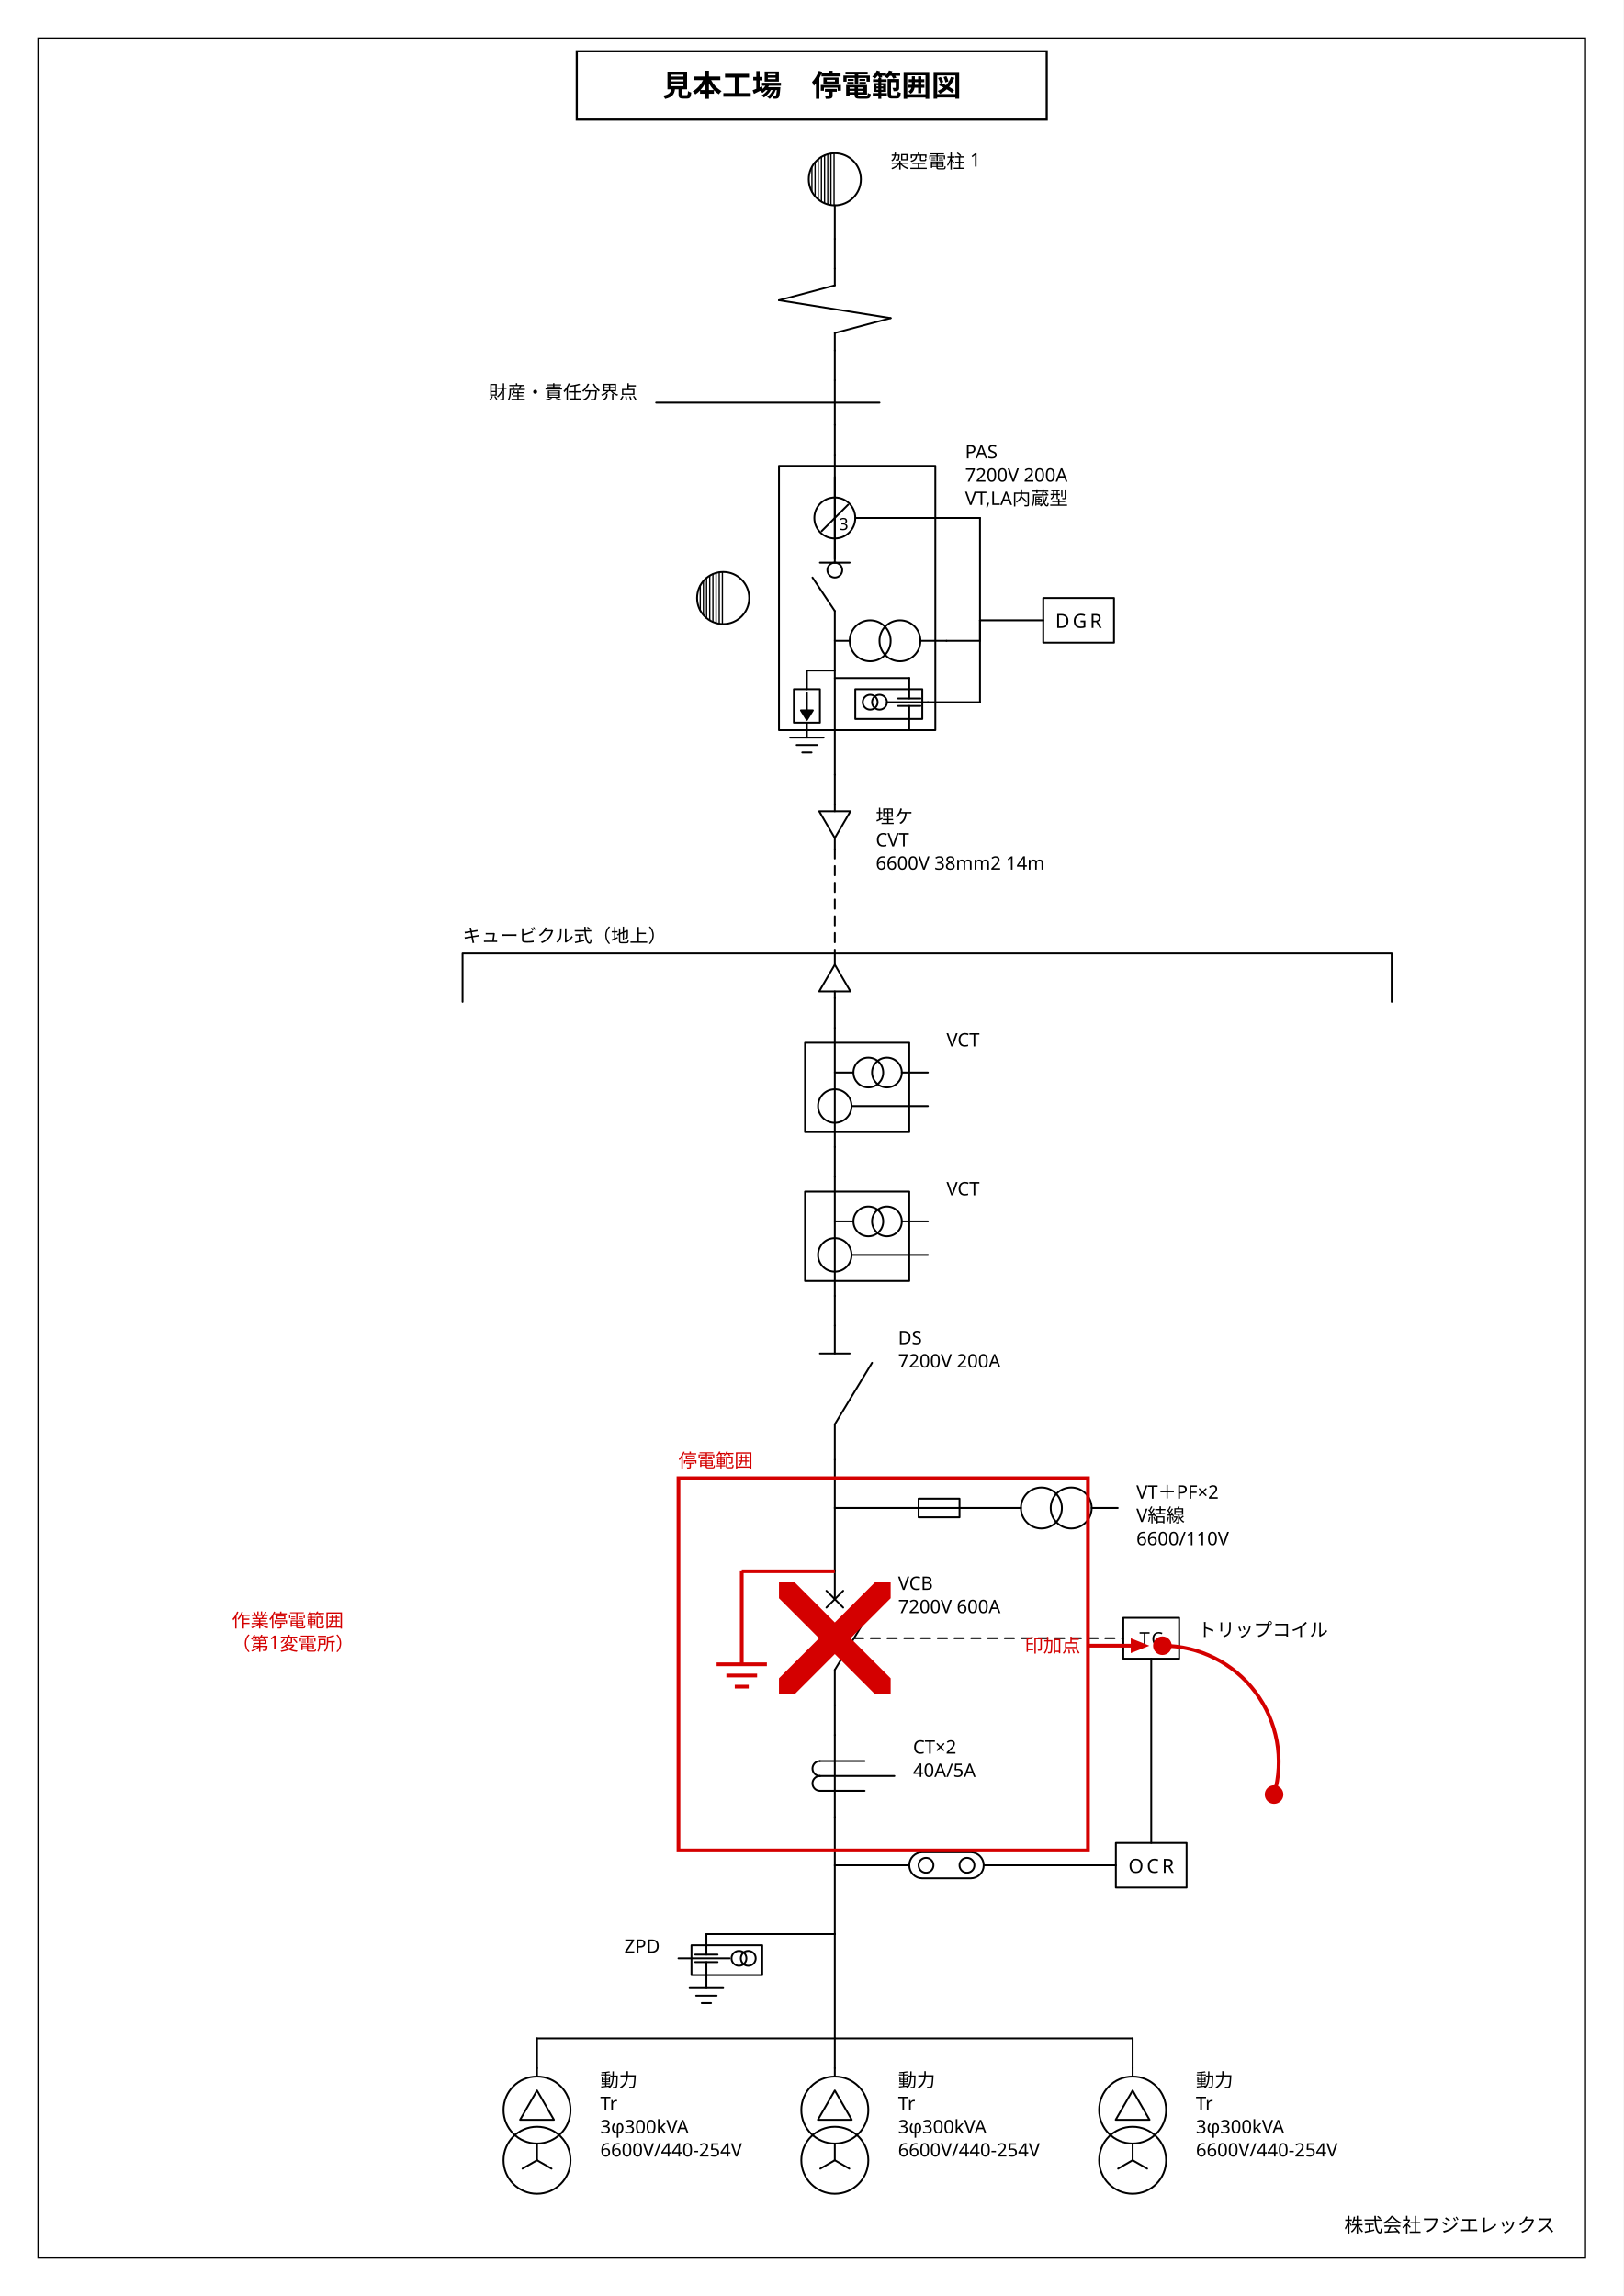
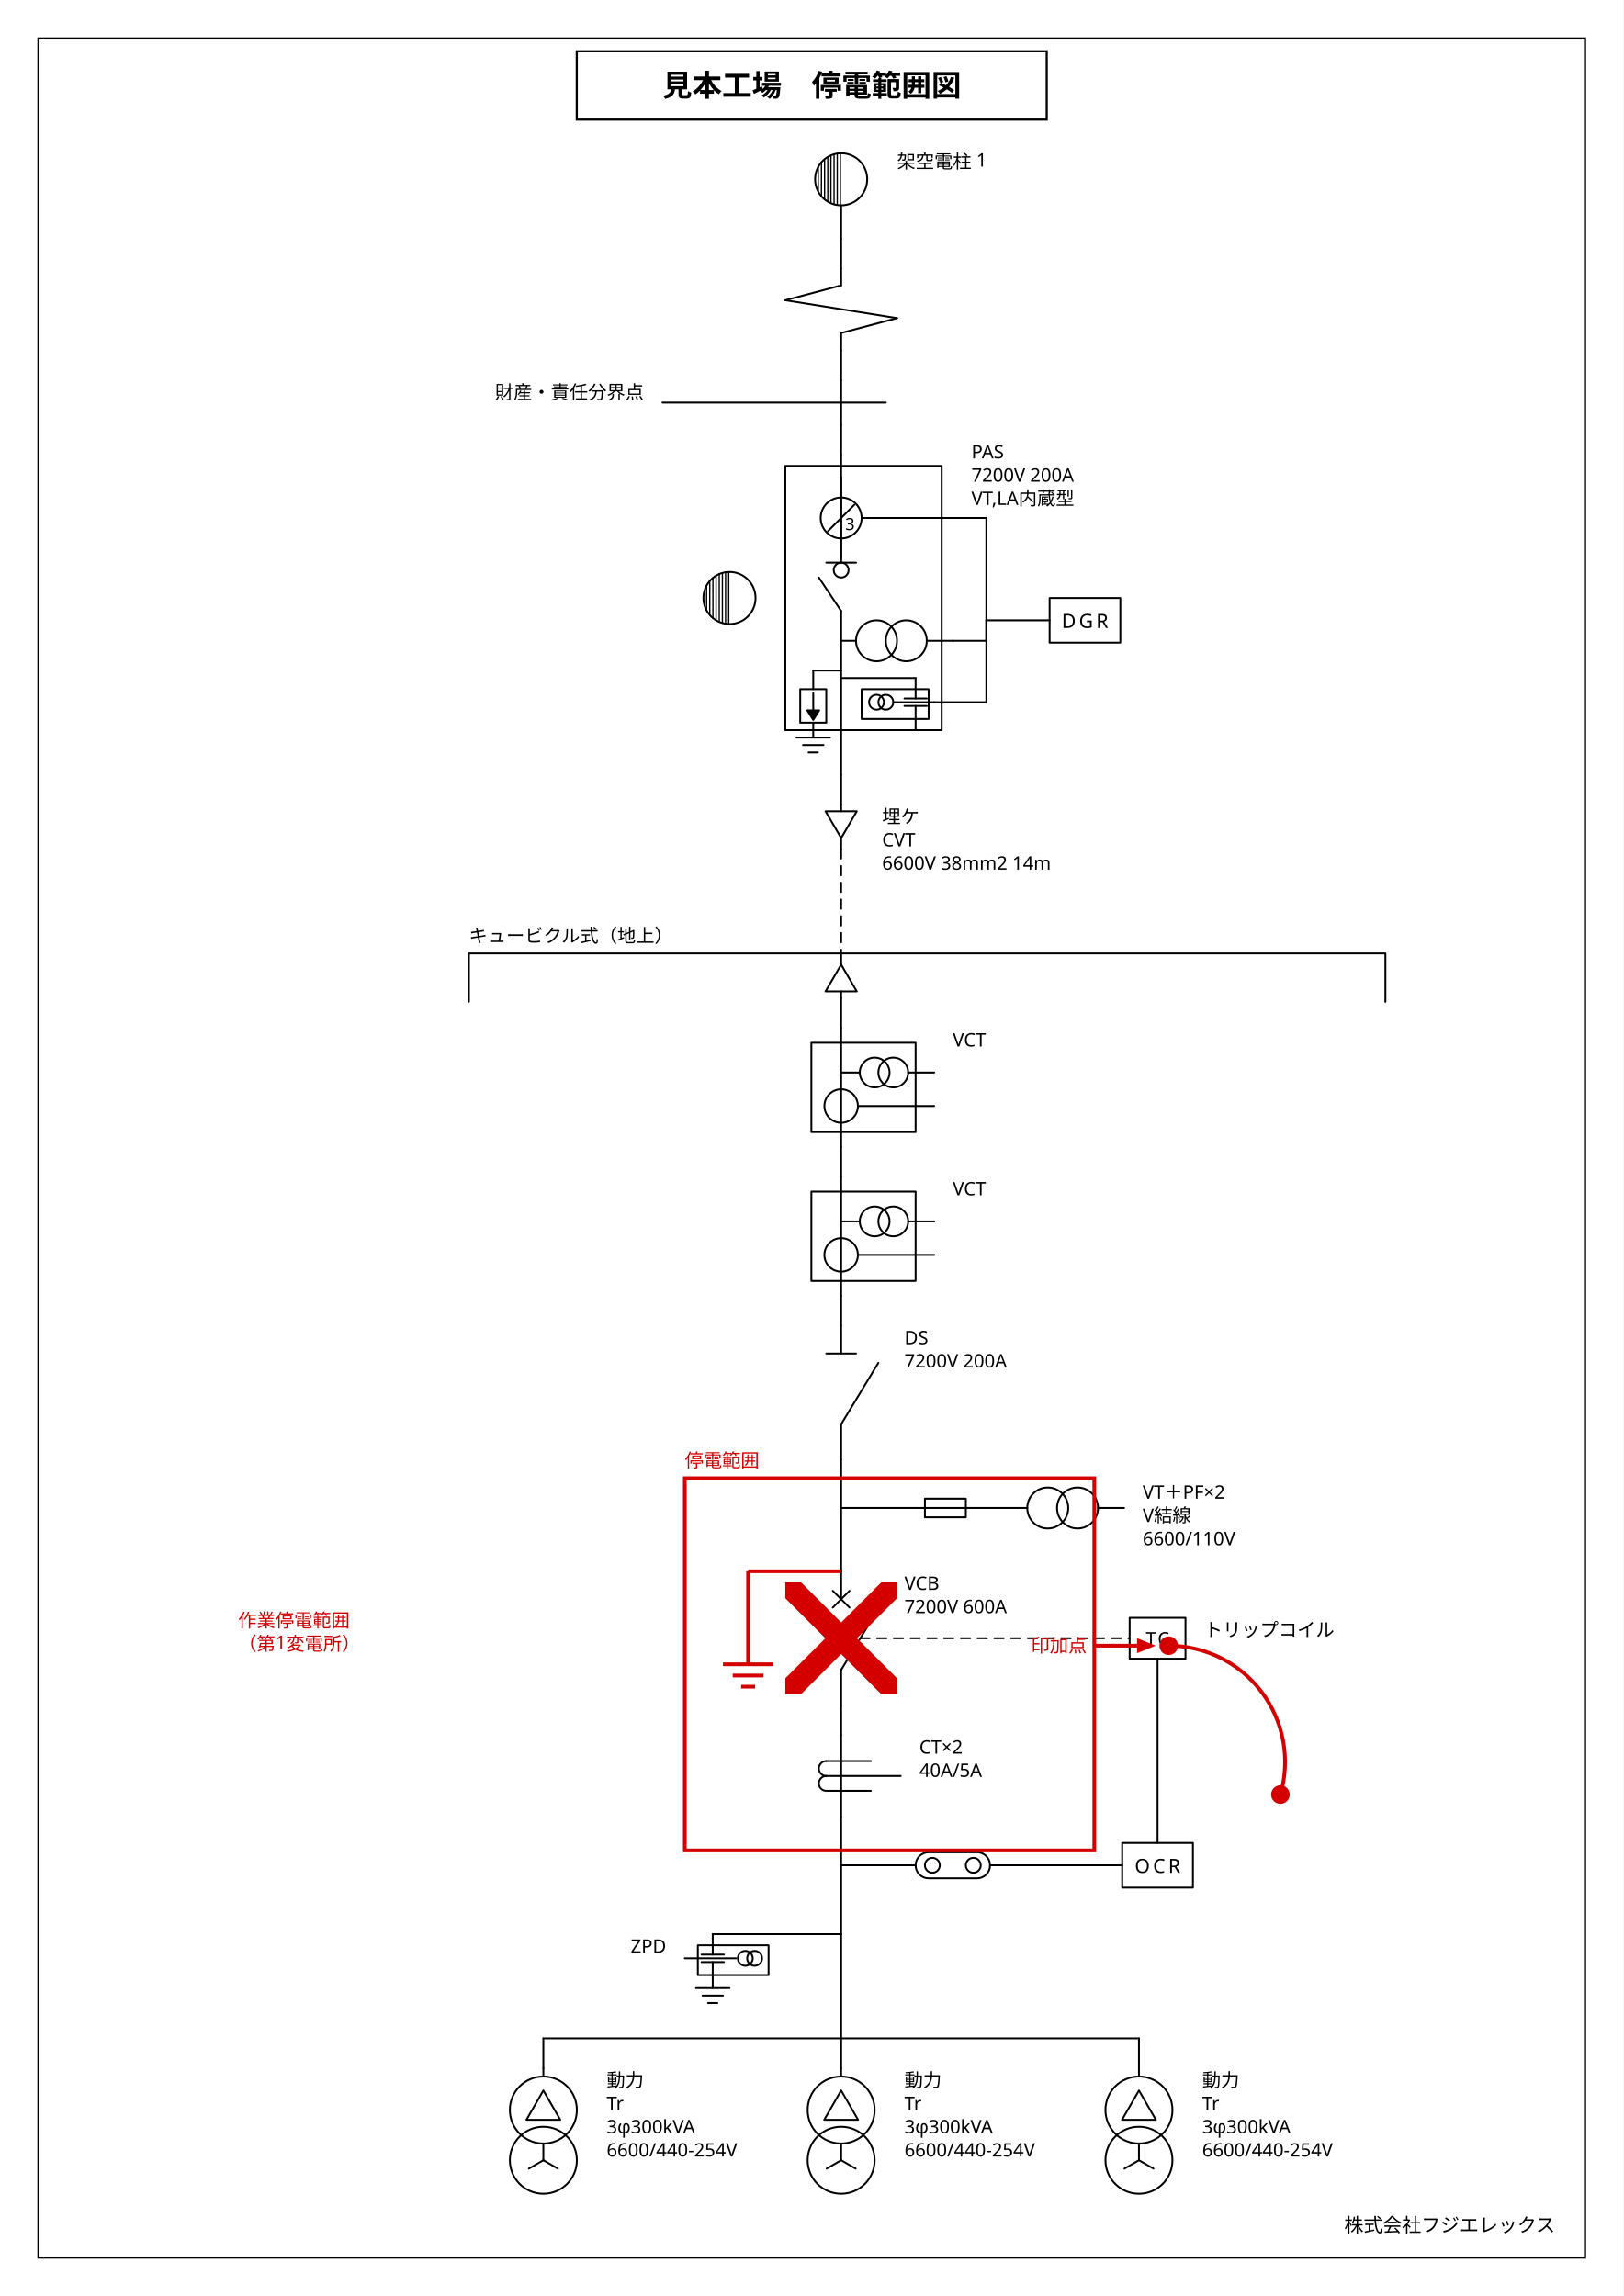
<svg xmlns="http://www.w3.org/2000/svg" viewBox="0 0 760 1075" width="760" height="1075">
  <rect x="0" y="0" width="760" height="1075" fill="#fff" />
  <g stroke="#000" fill="none">
    <rect x="18" y="18" width="724" height="1039" stroke-width="1" />
    <rect x="270" y="24" width="220" height="32" stroke-width="1" />
  </g>
  <text x="380" y="45" font-size="14" font-weight="700" text-anchor="middle" font-family="IPAGothic, 'IPAゴシック', 'Noto Sans JP', 'Hiragino Kaku Gothic ProN', 'Yu Gothic', sans-serif" fill="#000">見本工場　停電範囲図</text>
  <text x="728" y="1045" font-size="9" text-anchor="end" font-family="IPAGothic, 'IPAゴシック', 'Noto Sans JP', 'Hiragino Kaku Gothic ProN', 'Yu Gothic', sans-serif" fill="#000">株式会社フジエレックス</text>
-   <g transform="translate(390.8 70) scale(0.8713)">
+   <g transform="translate(393.77 70) scale(0.8713)">
    <g stroke="#000" fill="none" stroke-linecap="round" stroke-linejoin="round" color="#000">
-       <path d="M -200 432 L 299.2 432 M -200 432 L -200 458 M 299.2 432 L 299.2 458" fill="none" stroke-width="1" />
+       <path d="M -200 432 L 292.4 432 M -200 432 L -200 458 M 292.4 432 L 292.4 458" fill="none" stroke-width="1" />
      <text x="-200" y="426" font-size="10" font-family="IPAGothic, 'IPAゴシック', 'Noto Sans JP', 'Hiragino Kaku Gothic ProN', 'Yu Gothic', sans-serif" fill="currentColor" stroke="none">キュービクル式（地上）</text>
      <line x1="0" y1="48" x2="0" y2="64" stroke-width="1" />
      <line x1="0" y1="108" x2="0" y2="124" stroke-width="1" />
      <line x1="0" y1="148" x2="0" y2="164" stroke-width="1" />
      <line x1="0" y1="280" x2="-15" y2="280" stroke-width="1" />
      <line x1="0" y1="284" x2="40" y2="284" stroke-width="1" />
      <line x1="32" y1="198" x2="78" y2="198" stroke-width="1" />
      <line x1="78" y1="198" x2="78" y2="253" stroke-width="1" />
      <line x1="60" y1="264" x2="78" y2="264" stroke-width="1" />
      <line x1="78" y1="264" x2="78" y2="253" stroke-width="1" />
      <line x1="50" y1="297" x2="78" y2="297" stroke-width="1" />
      <line x1="78" y1="297" x2="78" y2="253" stroke-width="1" />
      <line x1="78" y1="253" x2="112" y2="253" stroke-width="1" />
      <line x1="0" y1="336" x2="0" y2="352" stroke-width="1" />
      <line x1="0" y1="376" x2="0" y2="432" stroke-width="1" stroke-dasharray="5 4" />
      <line x1="0" y1="456" x2="0" y2="472" stroke-width="1" />
      <line x1="0" y1="536" x2="0" y2="552" stroke-width="1" />
      <line x1="0" y1="616" x2="0" y2="632" stroke-width="1" />
      <line x1="0" y1="704" x2="0" y2="730" stroke-width="1" />
      <line x1="0" y1="730" x2="34" y2="730" stroke-width="1" />
      <line x1="78" y1="730" x2="92" y2="730" stroke-width="1" />
      <line x1="0" y1="730" x2="0" y2="764" stroke-width="1" />
      <line x1="0" y1="836" x2="0" y2="852" stroke-width="1" />
      <line x1="0" y1="896" x2="0" y2="922" stroke-width="1" />
      <line x1="0" y1="922" x2="34" y2="922" stroke-width="1" />
      <line x1="86" y1="922" x2="151" y2="922" stroke-width="1" />
      <line x1="10.303" y1="800" x2="155" y2="800" stroke-width="1" stroke-dasharray="5 4" />
      <line x1="170" y1="811" x2="170" y2="910" stroke-width="1" />
      <line x1="0" y1="922" x2="0" y2="959" stroke-width="1" />
      <line x1="0" y1="959" x2="-69" y2="959" stroke-width="1" />
      <line x1="0" y1="959" x2="0" y2="1015" stroke-width="1" />
      <line x1="-160" y1="1015" x2="160" y2="1015" stroke-width="1" />
      <line x1="-160" y1="1015" x2="-160" y2="1031" stroke-width="1" />
      <line x1="0" y1="1015" x2="0" y2="1031" stroke-width="1" />
      <line x1="160" y1="1015" x2="160" y2="1031" stroke-width="1" />
      <text x="-324" y="794" font-size="10" text-anchor="start" font-family="IPAGothic, 'IPAゴシック', 'Noto Sans JP', 'Hiragino Kaku Gothic ProN', 'Yu Gothic', sans-serif" fill="#d40000" stroke="none">
        <tspan x="-324" dy="0">作業停電範囲</tspan>
        <tspan x="-324" dy="12.5">（第1変電所）</tspan>
      </text>
      <text x="-84" y="708" font-size="10" text-anchor="start" font-family="IPAGothic, 'IPAゴシック', 'Noto Sans JP', 'Hiragino Kaku Gothic ProN', 'Yu Gothic', sans-serif" fill="#d40000" stroke="none">
        <tspan x="-84" dy="0">停電範囲</tspan>
      </text>
      <text x="132" y="807.5" font-size="10" text-anchor="end" font-family="IPAGothic, 'IPAゴシック', 'Noto Sans JP', 'Hiragino Kaku Gothic ProN', 'Yu Gothic', sans-serif" fill="#d40000" stroke="none">
        <tspan x="132" dy="0">印加点</tspan>
      </text>
      <g transform="translate(-16 0)">
        <circle cx="16" cy="16" r="14" fill="none" stroke-width="1" />
        <line x1="3.7" y1="9.313" x2="3.7" y2="22.687" stroke-width="0.7" />
        <line x1="5.4" y1="6.855" x2="5.4" y2="25.145" stroke-width="0.7" />
        <line x1="7.1" y1="5.193" x2="7.1" y2="26.807" stroke-width="0.7" />
        <line x1="8.8" y1="3.993" x2="8.8" y2="28.007" stroke-width="0.7" />
        <line x1="10.5" y1="3.126" x2="10.5" y2="28.874" stroke-width="0.7" />
        <line x1="12.2" y1="2.526" x2="12.2" y2="29.474" stroke-width="0.7" />
        <line x1="13.9" y1="2.158" x2="13.9" y2="29.842" stroke-width="0.7" />
        <line x1="15.6" y1="2.006" x2="15.6" y2="29.994" stroke-width="0.7" />
        <line x1="16" y1="30" x2="16" y2="48" stroke-width="1" />
      </g>
      <text x="30" y="10" font-size="10" text-anchor="start" font-family="IPAGothic, 'IPAゴシック', 'Noto Sans JP', 'Hiragino Kaku Gothic ProN', 'Yu Gothic', sans-serif" fill="currentColor" stroke="none">
        <tspan x="30" dy="0">架空電柱 1</tspan>
      </text>
      <g transform="translate(-30 64)">
        <line x1="30" y1="0" x2="30" y2="9" stroke-width="1" />
        <line x1="30" y1="9" x2="0" y2="17" stroke-width="1" />
        <line x1="0" y1="17" x2="60" y2="26.6" stroke-width="1" />
        <line x1="60" y1="26.6" x2="30" y2="34.6" stroke-width="1" />
        <line x1="30" y1="34.6" x2="30" y2="44" stroke-width="1" />
      </g>
      <g transform="translate(-96 124)">
        <line x1="96" y1="0" x2="96" y2="24" stroke-width="1" />
        <line x1="0" y1="12" x2="120" y2="12" stroke-width="1" />
      </g>
      <text x="-106" y="134" font-size="10" text-anchor="end" font-family="IPAGothic, 'IPAゴシック', 'Noto Sans JP', 'Hiragino Kaku Gothic ProN', 'Yu Gothic', sans-serif" fill="currentColor" stroke="none">
        <tspan x="-106" dy="0">財産・責任分界点</tspan>
      </text>
      <g transform="translate(-36 164)">
        <line x1="36" y1="0" x2="36" y2="6" stroke-width="1" />
        <rect x="6" y="6" width="84" height="142" fill="none" stroke-width="1" />
        <line x1="36" y1="6" x2="36" y2="58" stroke-width="1" />
        <line x1="28" y1="58" x2="44" y2="58" stroke-width="1" />
        <circle cx="36" cy="62" r="4" fill="none" stroke-width="1" />
        <line x1="36" y1="84" x2="24" y2="66" stroke-width="1" />
        <line x1="36" y1="84" x2="36" y2="172" stroke-width="1" />
      </g>
      <text x="70" y="166" font-size="10" text-anchor="start" font-family="IPAGothic, 'IPAゴシック', 'Noto Sans JP', 'Hiragino Kaku Gothic ProN', 'Yu Gothic', sans-serif" fill="currentColor" stroke="none">
        <tspan x="70" dy="0">PAS</tspan>
        <tspan x="70" dy="12.5">7200V 200A</tspan>
        <tspan x="70" dy="12.5">VT,LA内蔵型</tspan>
      </text>
      <g transform="translate(-76 225)">
        <circle cx="16" cy="16" r="14" fill="none" stroke-width="1" />
        <line x1="3.7" y1="9.313" x2="3.7" y2="22.687" stroke-width="0.7" />
        <line x1="5.4" y1="6.855" x2="5.4" y2="25.145" stroke-width="0.7" />
        <line x1="7.1" y1="5.193" x2="7.1" y2="26.807" stroke-width="0.7" />
        <line x1="8.8" y1="3.993" x2="8.8" y2="28.007" stroke-width="0.7" />
        <line x1="10.5" y1="3.126" x2="10.5" y2="28.874" stroke-width="0.7" />
        <line x1="12.2" y1="2.526" x2="12.2" y2="29.474" stroke-width="0.7" />
        <line x1="13.9" y1="2.158" x2="13.9" y2="29.842" stroke-width="0.7" />
        <line x1="15.6" y1="2.006" x2="15.6" y2="29.994" stroke-width="0.7" />
      </g>
      <g transform="translate(-20 176)">
        <line x1="20" y1="0" x2="20" y2="44" stroke-width="1" />
        <circle cx="20" cy="22" r="11" fill="none" stroke-width="1" />
        <line x1="12.929" y1="29.071" x2="27.071" y2="14.929" stroke-width="1" />
        <text x="24.75" y="25" font-size="9" text-anchor="middle" dominant-baseline="central" font-family="IPAGothic, 'IPAゴシック', 'Noto Sans JP', 'Hiragino Kaku Gothic ProN', 'Yu Gothic', sans-serif" fill="currentColor" stroke="none">3</text>
        <line x1="31" y1="22" x2="52" y2="22" stroke-width="1" />
      </g>
      <g transform="translate(0 249)">
        <line x1="0" y1="15" x2="8" y2="15" stroke-width="1" />
        <circle cx="19" cy="15" r="11" fill="none" stroke-width="1" />
        <circle cx="35" cy="15" r="11" fill="none" stroke-width="1" />
        <line x1="46" y1="15" x2="60" y2="15" stroke-width="1" />
      </g>
      <g transform="translate(-35 280)">
        <line x1="20" y1="0" x2="20" y2="10" stroke-width="1" />
        <rect x="13" y="10" width="14" height="18" fill="none" stroke-width="1" />
        <line x1="20" y1="12" x2="20" y2="23" stroke-width="1" />
        <polygon points="16.8,21.38 20,26.5 23.2,21.38" fill="currentColor" stroke-width="1" />
        <line x1="20" y1="28" x2="20" y2="36" stroke-width="1" />
        <line x1="11" y1="36" x2="29" y2="36" stroke-width="1" />
        <line x1="14.5" y1="40" x2="25.5" y2="40" stroke-width="1" />
        <line x1="17.5" y1="44" x2="22.5" y2="44" stroke-width="1" />
      </g>
      <g transform="translate(10 284)">
        <line x1="30" y1="0" x2="30" y2="11" stroke-width="1" />
        <rect x="1" y="6" width="36" height="16" fill="none" stroke-width="1" />
        <line x1="24" y1="11" x2="36" y2="11" stroke-width="1" />
        <line x1="24" y1="15" x2="36" y2="15" stroke-width="1" />
        <line x1="30" y1="15" x2="30" y2="28" stroke-width="1" />
        <line x1="18" y1="13" x2="40" y2="13" stroke-width="1" />
        <circle cx="9" cy="13" r="4" fill="none" stroke-width="1" />
        <circle cx="14" cy="13" r="4" fill="none" stroke-width="1" />
      </g>
      <g transform="translate(112 241)">
        <rect x="0" y="0" width="38" height="24" fill="none" stroke-width="1" />
        <text x="19" y="12" font-size="10.5" text-anchor="middle" dominant-baseline="central" font-family="IPAGothic, 'IPAゴシック', 'Noto Sans JP', 'Hiragino Kaku Gothic ProN', 'Yu Gothic', sans-serif" letter-spacing="1.6" fill="currentColor" stroke="none">DGR</text>
      </g>
      <g transform="translate(-12 352)">
        <line x1="12" y1="0" x2="12" y2="3.6" stroke-width="1" />
        <polygon points="3.6,3.6 20.4,3.6 12,18" fill="none" stroke-width="1" />
        <line x1="12" y1="18" x2="12" y2="24" stroke-width="1" />
      </g>
      <text x="22" y="362" font-size="10" text-anchor="start" font-family="IPAGothic, 'IPAゴシック', 'Noto Sans JP', 'Hiragino Kaku Gothic ProN', 'Yu Gothic', sans-serif" fill="currentColor" stroke="none">
        <tspan x="22" dy="0">埋ケ</tspan>
        <tspan x="22" dy="12.5">CVT</tspan>
        <tspan x="22" dy="12.5">6600V 38mm2 14m</tspan>
      </text>
      <g transform="translate(-12 432) rotate(180 12 12)">
        <line x1="12" y1="0" x2="12" y2="3.6" stroke-width="1" />
        <polygon points="3.6,3.6 20.4,3.6 12,18" fill="none" stroke-width="1" />
        <line x1="12" y1="18" x2="12" y2="24" stroke-width="1" />
      </g>
      <g transform="translate(-22 472)">
        <line x1="22" y1="0" x2="22" y2="64" stroke-width="1" />
        <rect x="6" y="8" width="56" height="48" fill="none" stroke-width="1" />
        <line x1="22" y1="24" x2="32" y2="24" stroke-width="1" />
        <circle cx="40" cy="24" r="8" fill="none" stroke-width="1" />
        <circle cx="50" cy="24" r="8" fill="none" stroke-width="1" />
        <line x1="58" y1="24" x2="72" y2="24" stroke-width="1" />
        <circle cx="22" cy="42" r="9" fill="none" stroke-width="1" />
        <line x1="31" y1="42" x2="72" y2="42" stroke-width="1" />
      </g>
      <text x="60" y="482" font-size="10" text-anchor="start" font-family="IPAGothic, 'IPAゴシック', 'Noto Sans JP', 'Hiragino Kaku Gothic ProN', 'Yu Gothic', sans-serif" fill="currentColor" stroke="none">
        <tspan x="60" dy="0">VCT</tspan>
      </text>
      <g transform="translate(-22 552)">
        <line x1="22" y1="0" x2="22" y2="64" stroke-width="1" />
        <rect x="6" y="8" width="56" height="48" fill="none" stroke-width="1" />
        <line x1="22" y1="24" x2="32" y2="24" stroke-width="1" />
        <circle cx="40" cy="24" r="8" fill="none" stroke-width="1" />
        <circle cx="50" cy="24" r="8" fill="none" stroke-width="1" />
        <line x1="58" y1="24" x2="72" y2="24" stroke-width="1" />
        <circle cx="22" cy="42" r="9" fill="none" stroke-width="1" />
        <line x1="31" y1="42" x2="72" y2="42" stroke-width="1" />
      </g>
      <text x="60" y="562" font-size="10" text-anchor="start" font-family="IPAGothic, 'IPAゴシック', 'Noto Sans JP', 'Hiragino Kaku Gothic ProN', 'Yu Gothic', sans-serif" fill="currentColor" stroke="none">
        <tspan x="60" dy="0">VCT</tspan>
      </text>
      <g transform="translate(-24 632)">
        <line x1="24" y1="0" x2="24" y2="15" stroke-width="1" />
        <line x1="16" y1="15" x2="32" y2="15" stroke-width="1" />
        <line x1="24" y1="53" x2="44" y2="20" stroke-width="1" />
        <line x1="24" y1="53" x2="24" y2="72" stroke-width="1" />
      </g>
      <text x="34" y="642" font-size="10" text-anchor="start" font-family="IPAGothic, 'IPAゴシック', 'Noto Sans JP', 'Hiragino Kaku Gothic ProN', 'Yu Gothic', sans-serif" fill="currentColor" stroke="none">
        <tspan x="34" dy="0">DS</tspan>
        <tspan x="34" dy="12.5">7200V 200A</tspan>
      </text>
      <g transform="translate(36 708) rotate(-90 20 22)">
        <line x1="20" y1="0" x2="20" y2="44" stroke-width="1" />
        <rect x="15" y="11" width="10" height="22" fill="none" stroke-width="1" />
      </g>
      <g transform="translate(92 715)">
        <line x1="0" y1="15" x2="8" y2="15" stroke-width="1" />
        <circle cx="19" cy="15" r="11" fill="none" stroke-width="1" />
        <circle cx="35" cy="15" r="11" fill="none" stroke-width="1" />
        <line x1="46" y1="15" x2="60" y2="15" stroke-width="1" />
      </g>
      <text x="162" y="725" font-size="10" text-anchor="start" font-family="IPAGothic, 'IPAゴシック', 'Noto Sans JP', 'Hiragino Kaku Gothic ProN', 'Yu Gothic', sans-serif" fill="currentColor" stroke="none">
        <tspan x="162" dy="0">VT＋PF×2</tspan>
        <tspan x="162" dy="12.5">V結線</tspan>
        <tspan x="162" dy="12.5">6600/110V</tspan>
      </text>
      <g transform="translate(-24 764)">
        <line x1="24" y1="0" x2="24" y2="15" stroke-width="1" />
        <line x1="19.5" y1="10.5" x2="28.5" y2="19.5" stroke-width="1" />
        <line x1="28.5" y1="10.5" x2="19.5" y2="19.5" stroke-width="1" />
        <line x1="24" y1="53" x2="44" y2="20" stroke-width="1" />
        <line x1="24" y1="53" x2="24" y2="72" stroke-width="1" />
      </g>
      <text x="34" y="774" font-size="10" text-anchor="start" font-family="IPAGothic, 'IPAゴシック', 'Noto Sans JP', 'Hiragino Kaku Gothic ProN', 'Yu Gothic', sans-serif" fill="currentColor" stroke="none">
        <tspan x="34" dy="0">VCB</tspan>
        <tspan x="34" dy="12.5">7200V 600A</tspan>
      </text>
      <g transform="translate(-24 852)">
        <line x1="24" y1="0" x2="24" y2="44" stroke-width="1" />
        <line x1="16" y1="14" x2="40" y2="14" stroke-width="1" />
        <line x1="16" y1="30" x2="40" y2="30" stroke-width="1" />
        <line x1="16" y1="22" x2="56" y2="22" stroke-width="1" />
        <path d="M 16 14 A 4 4 0 0 0 16 22" fill="none" stroke-width="1" />
        <path d="M 16 22 A 4 4 0 0 0 16 30" fill="none" stroke-width="1" />
      </g>
      <text x="42" y="862" font-size="10" text-anchor="start" font-family="IPAGothic, 'IPAゴシック', 'Noto Sans JP', 'Hiragino Kaku Gothic ProN', 'Yu Gothic', sans-serif" fill="currentColor" stroke="none">
        <tspan x="42" dy="0">CT×2</tspan>
        <tspan x="42" dy="12.5">40A/5A</tspan>
      </text>
      <g transform="translate(34 911)">
        <line x1="0" y1="11" x2="6" y2="11" stroke-width="1" />
        <rect x="6" y="4" width="40" height="14" rx="7" fill="none" stroke-width="1" />
        <circle cx="15" cy="11" r="4" fill="none" stroke-width="1" />
        <circle cx="37" cy="11" r="4" fill="none" stroke-width="1" />
        <line x1="46" y1="11" x2="52" y2="11" stroke-width="1" />
      </g>
      <g transform="translate(151 910)">
        <rect x="0" y="0" width="38" height="24" fill="none" stroke-width="1" />
        <text x="19" y="12" font-size="10.5" text-anchor="middle" dominant-baseline="central" font-family="IPAGothic, 'IPAゴシック', 'Noto Sans JP', 'Hiragino Kaku Gothic ProN', 'Yu Gothic', sans-serif" letter-spacing="1.6" fill="currentColor" stroke="none">OCR</text>
      </g>
      <g transform="translate(155 789)">
        <rect x="0" y="0" width="30" height="22" fill="none" stroke-width="1" />
        <text x="15" y="11" font-size="10" text-anchor="middle" dominant-baseline="central" font-family="IPAGothic, 'IPAゴシック', 'Noto Sans JP', 'Hiragino Kaku Gothic ProN', 'Yu Gothic', sans-serif" letter-spacing="1" fill="currentColor" stroke="none">TC</text>
      </g>
      <text x="195" y="799" font-size="10" text-anchor="start" font-family="IPAGothic, 'IPAゴシック', 'Noto Sans JP', 'Hiragino Kaku Gothic ProN', 'Yu Gothic', sans-serif" fill="currentColor" stroke="none">
        <tspan x="195" dy="0">トリップコイル</tspan>
      </text>
      <g transform="translate(-84 959)">
        <line x1="15" y1="0" x2="15" y2="11" stroke-width="1" />
        <rect x="7" y="6" width="38" height="16" fill="none" stroke-width="1" />
        <line x1="9" y1="11" x2="21" y2="11" stroke-width="1" />
        <line x1="9" y1="15" x2="21" y2="15" stroke-width="1" />
        <line x1="15" y1="15" x2="15" y2="29" stroke-width="1" />
        <line x1="6" y1="29" x2="24" y2="29" stroke-width="1" />
        <line x1="9.5" y1="33" x2="20.5" y2="33" stroke-width="1" />
        <line x1="12.5" y1="37" x2="17.5" y2="37" stroke-width="1" />
        <line x1="0" y1="13" x2="27.5" y2="13" stroke-width="1" />
        <circle cx="32.5" cy="13" r="4" fill="none" stroke-width="1" />
        <circle cx="37.5" cy="13" r="4" fill="none" stroke-width="1" />
      </g>
      <text x="-94" y="969" font-size="10" text-anchor="end" font-family="IPAGothic, 'IPAゴシック', 'Noto Sans JP', 'Hiragino Kaku Gothic ProN', 'Yu Gothic', sans-serif" fill="currentColor" stroke="none">
        <tspan x="-94" dy="0">ZPD</tspan>
      </text>
      <g transform="translate(-184 1031)">
        <line x1="24" y1="0" x2="24" y2="4.5" stroke-width="1" />
        <circle cx="24" cy="22.5" r="18" fill="none" stroke-width="1" />
        <circle cx="24" cy="49.5" r="18" fill="none" stroke-width="1" />
        <polygon points="24,12 33.093,27.75 14.907,27.75" fill="none" stroke-width="1" />
        <line x1="24" y1="49.5" x2="24" y2="40.5" stroke-width="1" />
        <line x1="24" y1="49.5" x2="31.794" y2="54" stroke-width="1" />
        <line x1="24" y1="49.5" x2="16.206" y2="54" stroke-width="1" />
      </g>
      <text x="-126" y="1041" font-size="10" text-anchor="start" font-family="IPAGothic, 'IPAゴシック', 'Noto Sans JP', 'Hiragino Kaku Gothic ProN', 'Yu Gothic', sans-serif" fill="currentColor" stroke="none">
        <tspan x="-126" dy="0">動力</tspan>
        <tspan x="-126" dy="12.5">Tr</tspan>
        <tspan x="-126" dy="12.5">3φ300kVA</tspan>
-         <tspan x="-126" dy="12.5">6600V/440-254V</tspan>
+         <tspan x="-126" dy="12.5">6600/440-254V</tspan>
      </text>
      <g transform="translate(-24 1031)">
        <line x1="24" y1="0" x2="24" y2="4.5" stroke-width="1" />
        <circle cx="24" cy="22.5" r="18" fill="none" stroke-width="1" />
        <circle cx="24" cy="49.5" r="18" fill="none" stroke-width="1" />
        <polygon points="24,12 33.093,27.75 14.907,27.75" fill="none" stroke-width="1" />
        <line x1="24" y1="49.5" x2="24" y2="40.5" stroke-width="1" />
        <line x1="24" y1="49.5" x2="31.794" y2="54" stroke-width="1" />
        <line x1="24" y1="49.5" x2="16.206" y2="54" stroke-width="1" />
      </g>
      <text x="34" y="1041" font-size="10" text-anchor="start" font-family="IPAGothic, 'IPAゴシック', 'Noto Sans JP', 'Hiragino Kaku Gothic ProN', 'Yu Gothic', sans-serif" fill="currentColor" stroke="none">
        <tspan x="34" dy="0">動力</tspan>
        <tspan x="34" dy="12.5">Tr</tspan>
        <tspan x="34" dy="12.5">3φ300kVA</tspan>
-         <tspan x="34" dy="12.5">6600V/440-254V</tspan>
+         <tspan x="34" dy="12.5">6600/440-254V</tspan>
      </text>
      <g transform="translate(136 1031)">
        <line x1="24" y1="0" x2="24" y2="4.5" stroke-width="1" />
        <circle cx="24" cy="22.5" r="18" fill="none" stroke-width="1" />
        <circle cx="24" cy="49.5" r="18" fill="none" stroke-width="1" />
        <polygon points="24,12 33.093,27.75 14.907,27.75" fill="none" stroke-width="1" />
        <line x1="24" y1="49.5" x2="24" y2="40.5" stroke-width="1" />
        <line x1="24" y1="49.5" x2="31.794" y2="54" stroke-width="1" />
        <line x1="24" y1="49.5" x2="16.206" y2="54" stroke-width="1" />
      </g>
      <text x="194" y="1041" font-size="10" text-anchor="start" font-family="IPAGothic, 'IPAゴシック', 'Noto Sans JP', 'Hiragino Kaku Gothic ProN', 'Yu Gothic', sans-serif" fill="currentColor" stroke="none">
        <tspan x="194" dy="0">動力</tspan>
        <tspan x="194" dy="12.5">Tr</tspan>
        <tspan x="194" dy="12.5">3φ300kVA</tspan>
-         <tspan x="194" dy="12.5">6600V/440-254V</tspan>
+         <tspan x="194" dy="12.5">6600/440-254V</tspan>
      </text>
      <rect x="-84" y="714" width="220" height="200" fill="none" stroke="#d40000" stroke-width="2" stroke-linejoin="miter" />
      <polygon points="-30,770 -21.51,770 0,791.51 21.51,770 30,770 30,778.49 8.49,800 30,821.51 30,830 21.51,830 0,808.49 -21.51,830 -30,830 -30,821.51 -8.49,800 -30,778.49" fill="#d40000" stroke="none" />
      <g transform="translate(0 764)" stroke="#d40000" fill="none" stroke-linecap="butt">
        <line x1="0" y1="0" x2="-50" y2="0" stroke-width="2" />
        <line x1="-50" y1="0" x2="-50" y2="50" stroke-width="2" />
        <line x1="-63.5" y1="50" x2="-36.5" y2="50" stroke-width="2" />
        <line x1="-58.25" y1="56" x2="-41.75" y2="56" stroke-width="2" />
        <line x1="-53.75" y1="62" x2="-46.25" y2="62" stroke-width="2" />
      </g>
      <path d="M 176 804 A 62.5 62.5 0 0 1 236 884" fill="none" stroke="#d40000" stroke-width="2" stroke-linecap="round" />
      <circle cx="176" cy="804" r="5" fill="#d40000" stroke="none" />
      <circle cx="236" cy="884" r="5" fill="#d40000" stroke="none" />
      <line x1="136" y1="804" x2="159" y2="804" stroke="#d40000" stroke-width="2" stroke-linecap="butt" />
      <polygon points="169,804 159,800 159,808" fill="#d40000" stroke="none" />
    </g>
  </g>
</svg>
